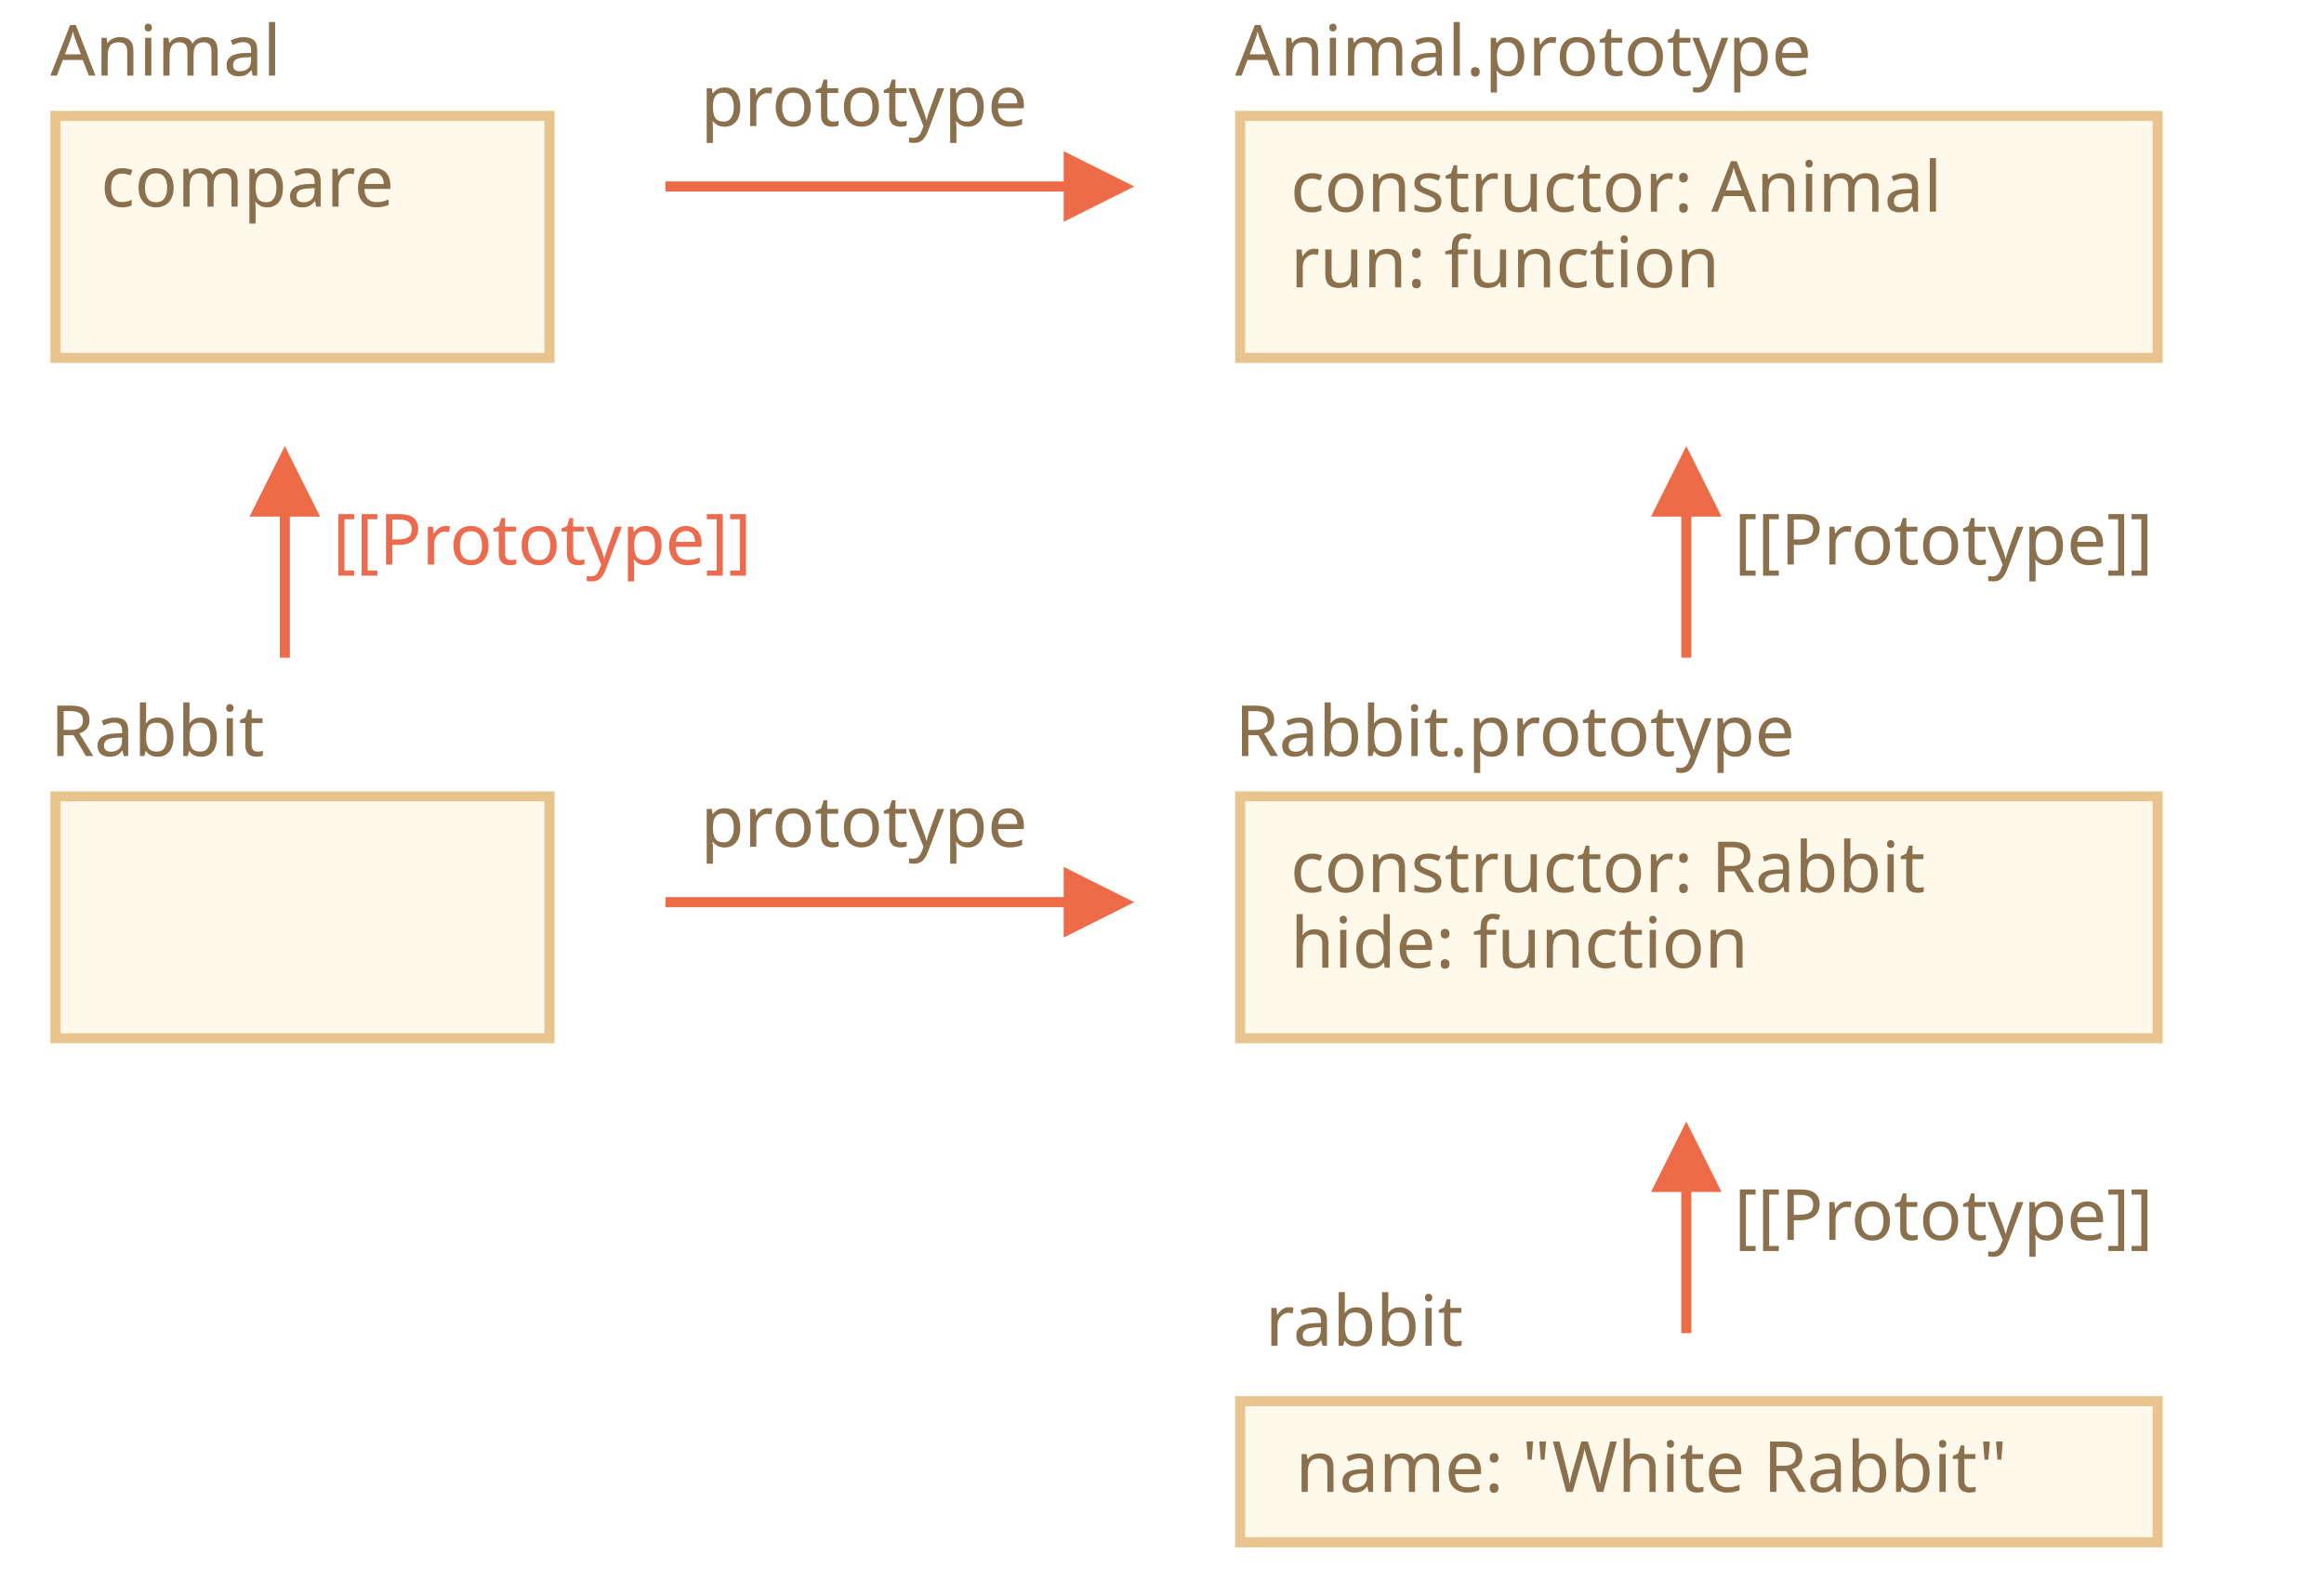
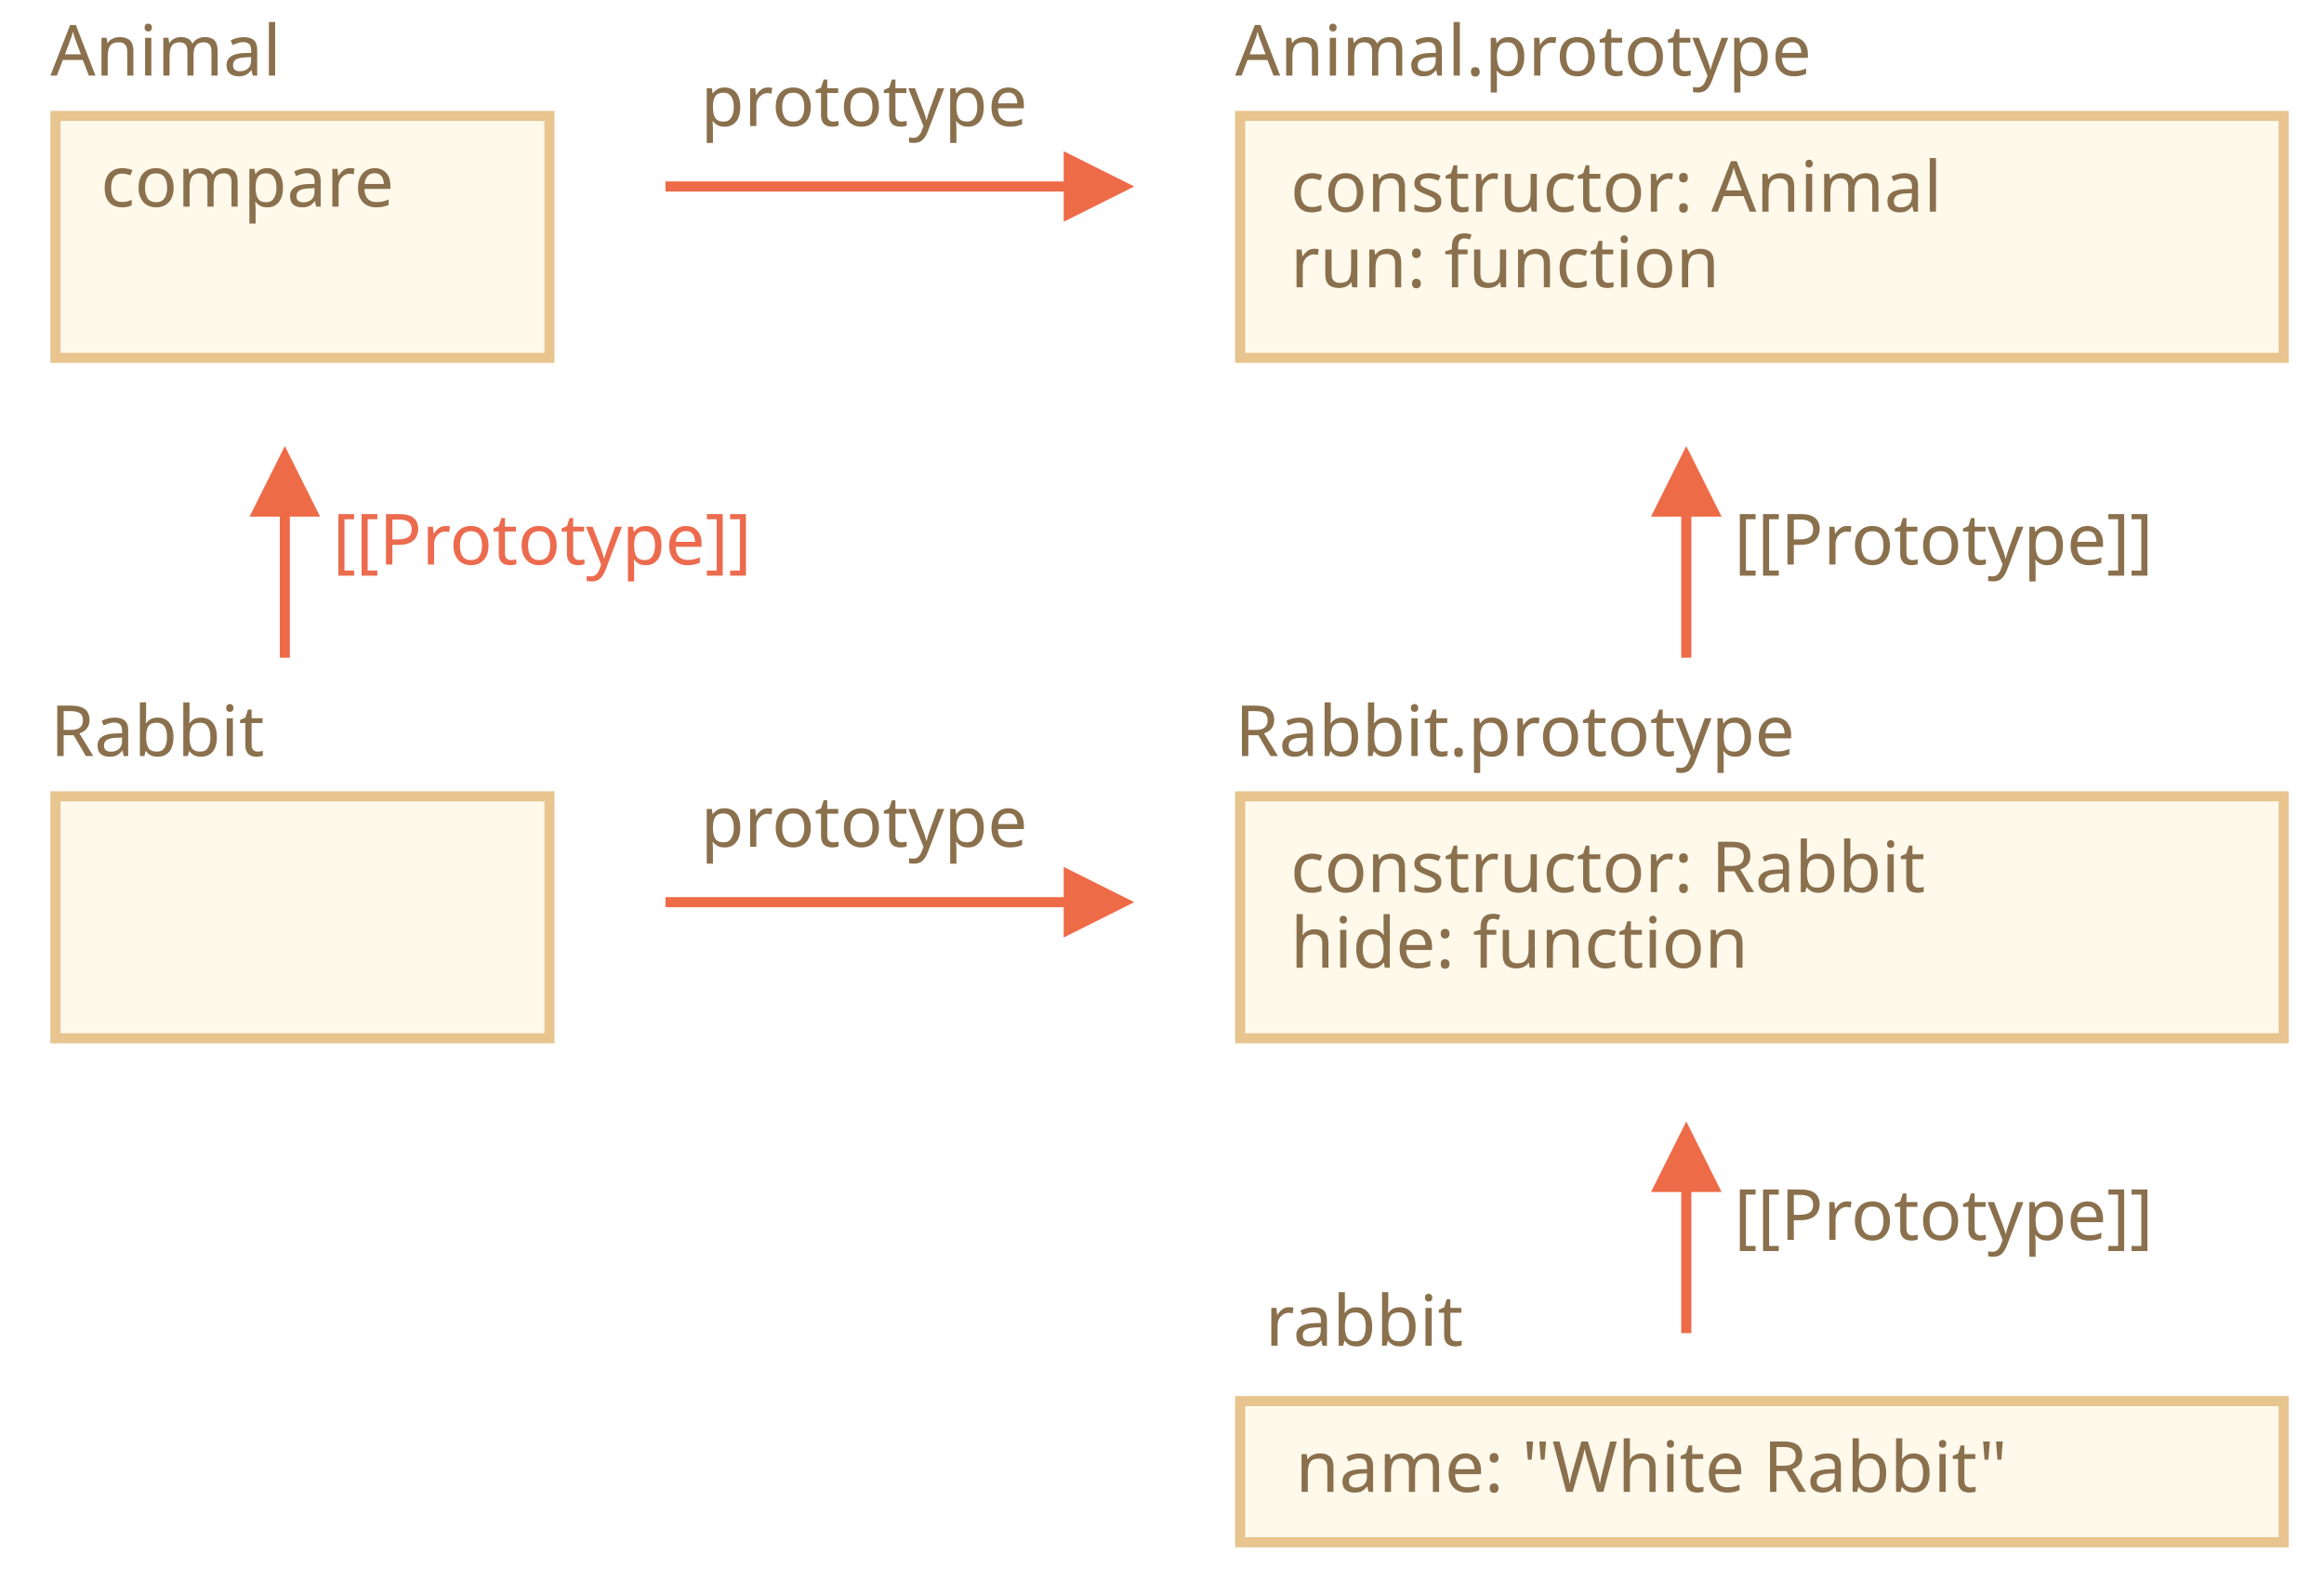
<svg xmlns="http://www.w3.org/2000/svg" width="461px" height="316px" viewBox="0 0 461 316" version="1.1">
  <g id="inheritance" stroke="none" stroke-width="1" fill="none" fill-rule="evenodd">
    <g id="animal-rabbit-static.svg">
-       <rect id="Rectangle-1" stroke="#E8C48E" stroke-width="2" fill="#FFF9EB" x="246" y="23" width="182" height="48" />
+       <rect id="Rectangle-1" stroke="#E8C48E" stroke-width="2" fill="#FFF9EB" x="246" y="23" width="207" height="48" />
      <text id="constructor:-Animal" font-family="PTMono-Regular, PT Mono" font-size="14" font-weight="normal" fill="#8A704D">
        <tspan x="256" y="42">constructor: Animal</tspan>
        <tspan x="256" y="57">run: function</tspan>
      </text>
-       <rect id="Rectangle-1-Copy" stroke="#E8C48E" stroke-width="2" fill="#FFF9EB" x="246" y="278" width="182" height="28" />
+       <rect id="Rectangle-1-Copy" stroke="#E8C48E" stroke-width="2" fill="#FFF9EB" x="246" y="278" width="207" height="28" />
      <text id="Animal.prototype" font-family="PTMono-Regular, PT Mono" font-size="14" font-weight="normal" fill="#8A704D">
        <tspan x="245" y="15">Animal.prototype</tspan>
      </text>
-       <rect id="Rectangle-1-Copy-4" stroke="#E8C48E" stroke-width="2" fill="#FFF9EB" x="246" y="158" width="182" height="48" />
+       <rect id="Rectangle-1-Copy-4" stroke="#E8C48E" stroke-width="2" fill="#FFF9EB" x="246" y="158" width="207" height="48" />
      <text id="constructor:-Rabbit" font-family="PTMono-Regular, PT Mono" font-size="14" font-weight="normal" fill="#8A704D">
        <tspan x="256" y="177">constructor: Rabbit</tspan>
        <tspan x="256" y="192">hide: function</tspan>
      </text>
      <text id="Rabbit.prototype" font-family="PTMono-Regular, PT Mono" font-size="14" font-weight="normal" fill="#8A704D">
        <tspan x="245" y="150">Rabbit.prototype</tspan>
      </text>
      <rect id="Rectangle-1-Copy-2" stroke="#E8C48E" stroke-width="2" fill="#FFF9EB" x="11" y="23" width="98" height="48" />
      <text id="Animal" font-family="PTMono-Regular, PT Mono" font-size="14" font-weight="normal" fill="#8A704D">
        <tspan x="10" y="15">Animal</tspan>
      </text>
      <rect id="Rectangle-1-Copy-3" stroke="#E8C48E" stroke-width="2" fill="#FFF9EB" x="11" y="158" width="98" height="48" />
      <text id="Rabbit" font-family="PTMono-Regular, PT Mono" font-size="14" font-weight="normal" fill="#8A704D">
        <tspan x="10" y="150">Rabbit</tspan>
      </text>
      <text id="rabbit" font-family="PTMono-Regular, PT Mono" font-size="14" font-weight="normal" fill="#8A704D">
        <tspan x="251" y="267">rabbit</tspan>
      </text>
      <path id="Line" d="M335.5,102.5 L335.5,130.5 L333.5,130.5 L333.5,102.5 L327.5,102.5 L334.5,88.5 L341.5,102.5 L335.5,102.5 Z" fill="#EE6B47" fill-rule="nonzero" />
      <path id="Line-Copy" d="M211,38 L132,38 L132,36 L211,36 L211,30 L225,37 L211,44 L211,38 Z" fill="#EE6B47" fill-rule="nonzero" />
      <text id="[[Prototype]]" font-family="PTMono-Regular, PT Mono" font-size="14" font-weight="normal" fill="#8A704D">
        <tspan x="344" y="112">[[Prototype]]</tspan>
      </text>
      <path id="Line-Copy-4" d="M57.5,102.5 L57.5,130.5 L55.5,130.5 L55.5,102.5 L49.5,102.5 L56.5,88.5 L63.5,102.5 L57.5,102.5 Z" fill="#EE6B47" fill-rule="nonzero" />
      <text id="[[Prototype]]-Copy-2" font-family="PTMono-Regular, PT Mono" font-size="14" font-weight="normal" fill="#EC6B4E">
        <tspan x="66" y="112">[[Prototype]]</tspan>
      </text>
      <path id="Line-Copy-3" d="M335.5,236.5 L335.5,264.5 L333.5,264.5 L333.5,236.5 L327.5,236.5 L334.5,222.5 L341.5,236.5 L335.5,236.5 Z" fill="#EE6B47" fill-rule="nonzero" />
      <text id="[[Prototype]]-Copy" font-family="PTMono-Regular, PT Mono" font-size="14" font-weight="normal" fill="#8A704D">
        <tspan x="344" y="246">[[Prototype]]</tspan>
      </text>
      <text id="prototype" font-family="PTMono-Regular, PT Mono" font-size="14" font-weight="normal" fill="#8A704D">
        <tspan x="139" y="25">prototype</tspan>
      </text>
      <path id="Line-Copy-2" d="M211,180 L132,180 L132,178 L211,178 L211,172 L225,179 L211,186 L211,180 Z" fill="#EE6B47" fill-rule="nonzero" />
      <text id="prototype-copy" font-family="PTMono-Regular, PT Mono" font-size="14" font-weight="normal" fill="#8A704D">
        <tspan x="139" y="168">prototype</tspan>
      </text>
      <text id="compare" font-family="PTMono-Regular, PT Mono" font-size="14" font-weight="normal" fill="#8A704D">
        <tspan x="20" y="41">compare</tspan>
      </text>
      <text id="name:-&quot;White-Rabbit&quot;" font-family="PTMono-Regular, PT Mono" font-size="14" font-weight="normal" fill="#8A704D">
        <tspan x="257" y="296">name: "White Rabbit"</tspan>
      </text>
    </g>
  </g>
</svg>
